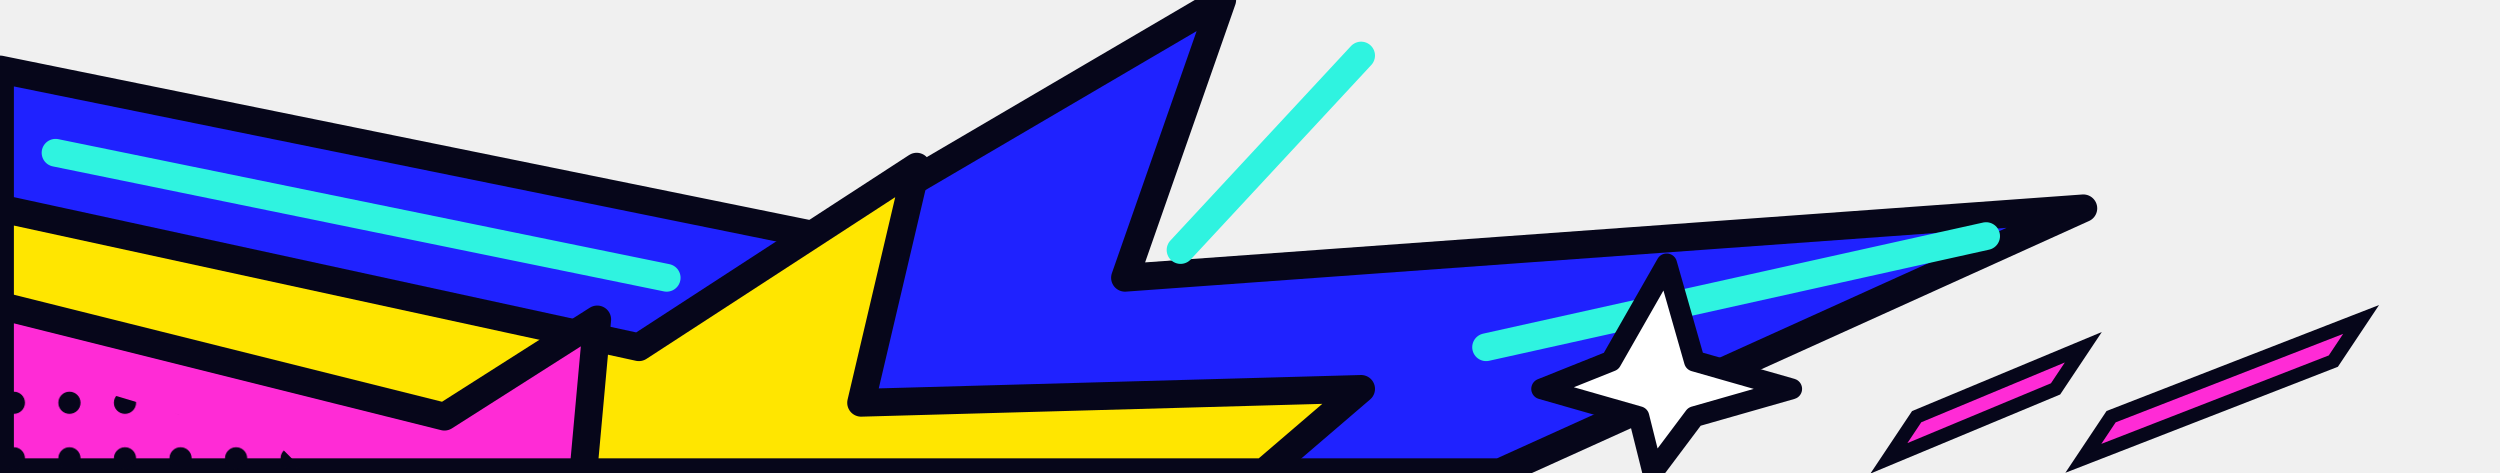
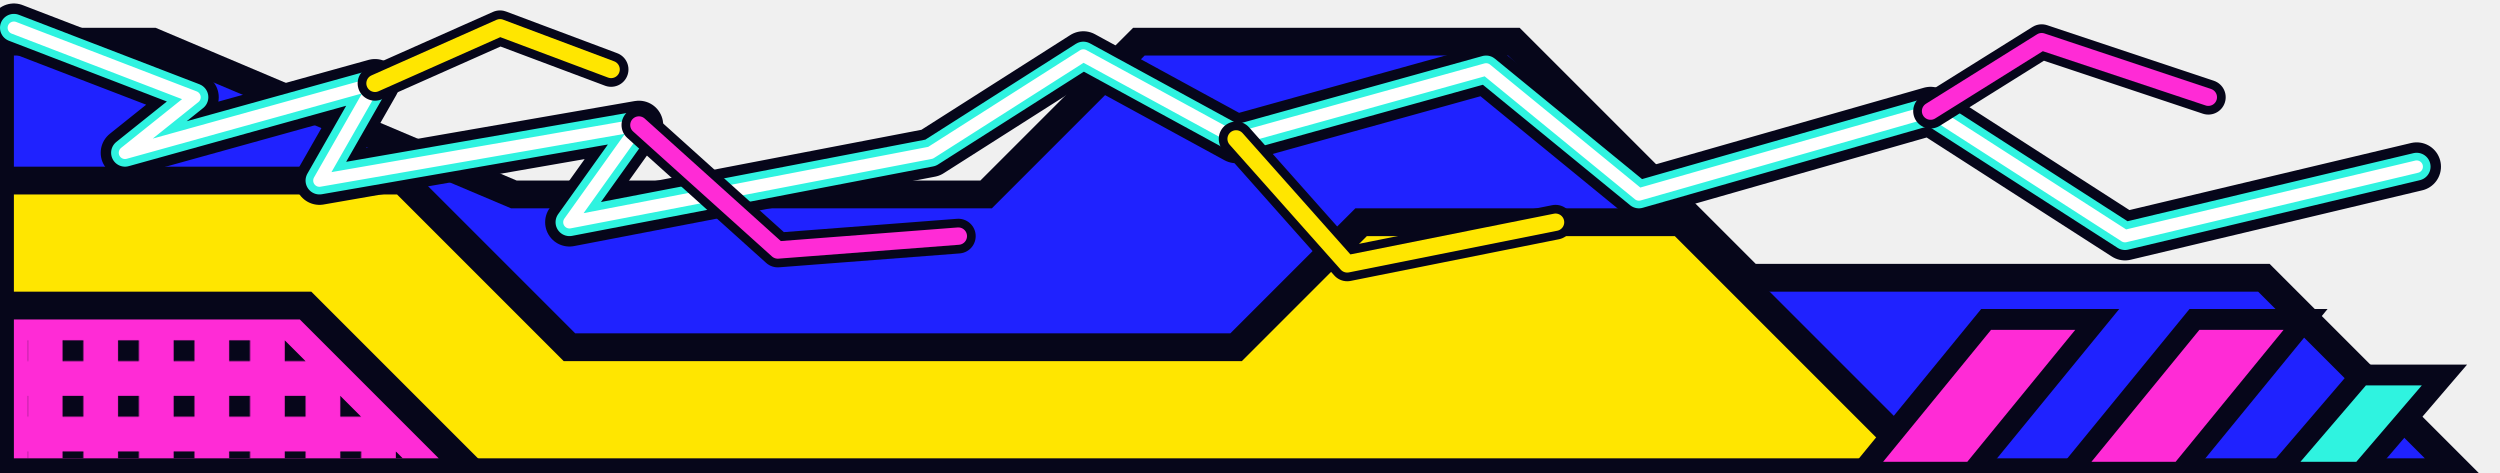
<svg xmlns="http://www.w3.org/2000/svg" viewBox="0 0 360 68">
  <defs>
    <pattern id="dots" width="8" height="8" patternUnits="userSpaceOnUse">
-       <circle cx="2" cy="2" r="1.6" fill="#06061a" />
+       <rect width="3" height="3" x="1" y="1" fill="#06061a" />
    </pattern>
  </defs>
-   <path d="M0 68V10L118 34 176 0 162 40 300 30 216 68Z" fill="#1f22ff" stroke="#06061a" stroke-width="4" stroke-linejoin="round" />
-   <path d="M0 68V30L92 50 132 24 124 58 196 56 182 68Z" fill="#ffe600" stroke="#06061a" stroke-width="4" stroke-linejoin="round" />
-   <path d="M0 68V44L64 60 86 46 84 68Z" fill="#ff2bd6" stroke="#06061a" stroke-width="4" stroke-linejoin="round" />
-   <path d="M0 68V52L40 64 44 68Z" fill="url(#dots)" />
-   <path d="M8 22L96 40M196 8L170 36M286 34L214 50" fill="none" stroke="#2ff3e0" stroke-width="4" stroke-linecap="round" />
-   <path d="M232 52L240 38 244 52 258 56 244 60 238 68 236 60 222 56Z" fill="#ffffff" stroke="#06061a" stroke-width="3" stroke-linejoin="round" />
-   <g fill="#ff2bd6" stroke="#06061a" stroke-width="2">
-     <path d="M276 60L300 50 296 56 272 66Z" />
-     <path d="M304 60L340 46 336 52 300 66Z" />
+   <path d="M0 68V6L22 6L74 28L142 28L164 6L218 6L252 40L326 40L354 68Z" fill="#1f22ff" stroke="#06061a" stroke-width="4" stroke-linejoin="miter" />
+   <path d="M0 68V26L58 26L82 50L178 50L196 32L242 32L278 68Z" fill="#ffe600" stroke="#06061a" stroke-width="4" stroke-linejoin="miter" />
+   <path d="M0 68V44L44 44L68 68Z" fill="#ff2bd6" stroke="#06061a" stroke-width="4" stroke-linejoin="miter" />
+   <path d="M4 48H40L58 66H4Z" fill="url(#dots)" />
+   <g fill="none" stroke-linecap="round" stroke-linejoin="round">
+     <path d="M2 4 L28 14 L18 22 L54 12 L46 26 L92 18 L82 32 L134 22 L156 8 L178 20 L214 10 L236 28 L278 16 L306 34 L348 24" stroke="#06061a" stroke-width="7" />
+     <path d="M2 4 L28 14 L18 22 L54 12 L46 26 L92 18 L82 32 L134 22 L156 8 L178 20 L214 10 L236 28 L278 16 L306 34 L348 24" stroke="#2ff3e0" stroke-width="4" />
+     <path d="M2 4 L28 14 L18 22 L54 12 L46 26 L92 18 L82 32 L134 22 L156 8 L178 20 L214 10 L236 28 L278 16 L306 34 L348 24" stroke="#ffffff" stroke-width="1.8" />
+     <path d="M54 12 L72 4 L88 10 M92 18 L112 36 L138 34 M178 20 L194 38 L224 32 M278 16 L294 6 L318 14" stroke="#06061a" stroke-width="5" />
+     <path d="M54 12 L72 4 L88 10 M178 20 L194 38 L224 32" stroke="#ffe600" stroke-width="2.5" />
+     <path d="M92 18 L112 36 L138 34 M278 16 L294 6 L318 14" stroke="#ff2bd6" stroke-width="2.5" />
  </g>
+   <g fill="#ff2bd6" stroke="#06061a" stroke-width="3" stroke-linejoin="miter">
+     <path d="M268 68L286 46H302L284 68Z" />
+     <path d="M298 68L316 46H332L314 68Z" />
+   </g>
+   <path d="M328 68L340 54H352L340 68Z" fill="#2ff3e0" stroke="#06061a" stroke-width="3" stroke-linejoin="miter" />
</svg>
